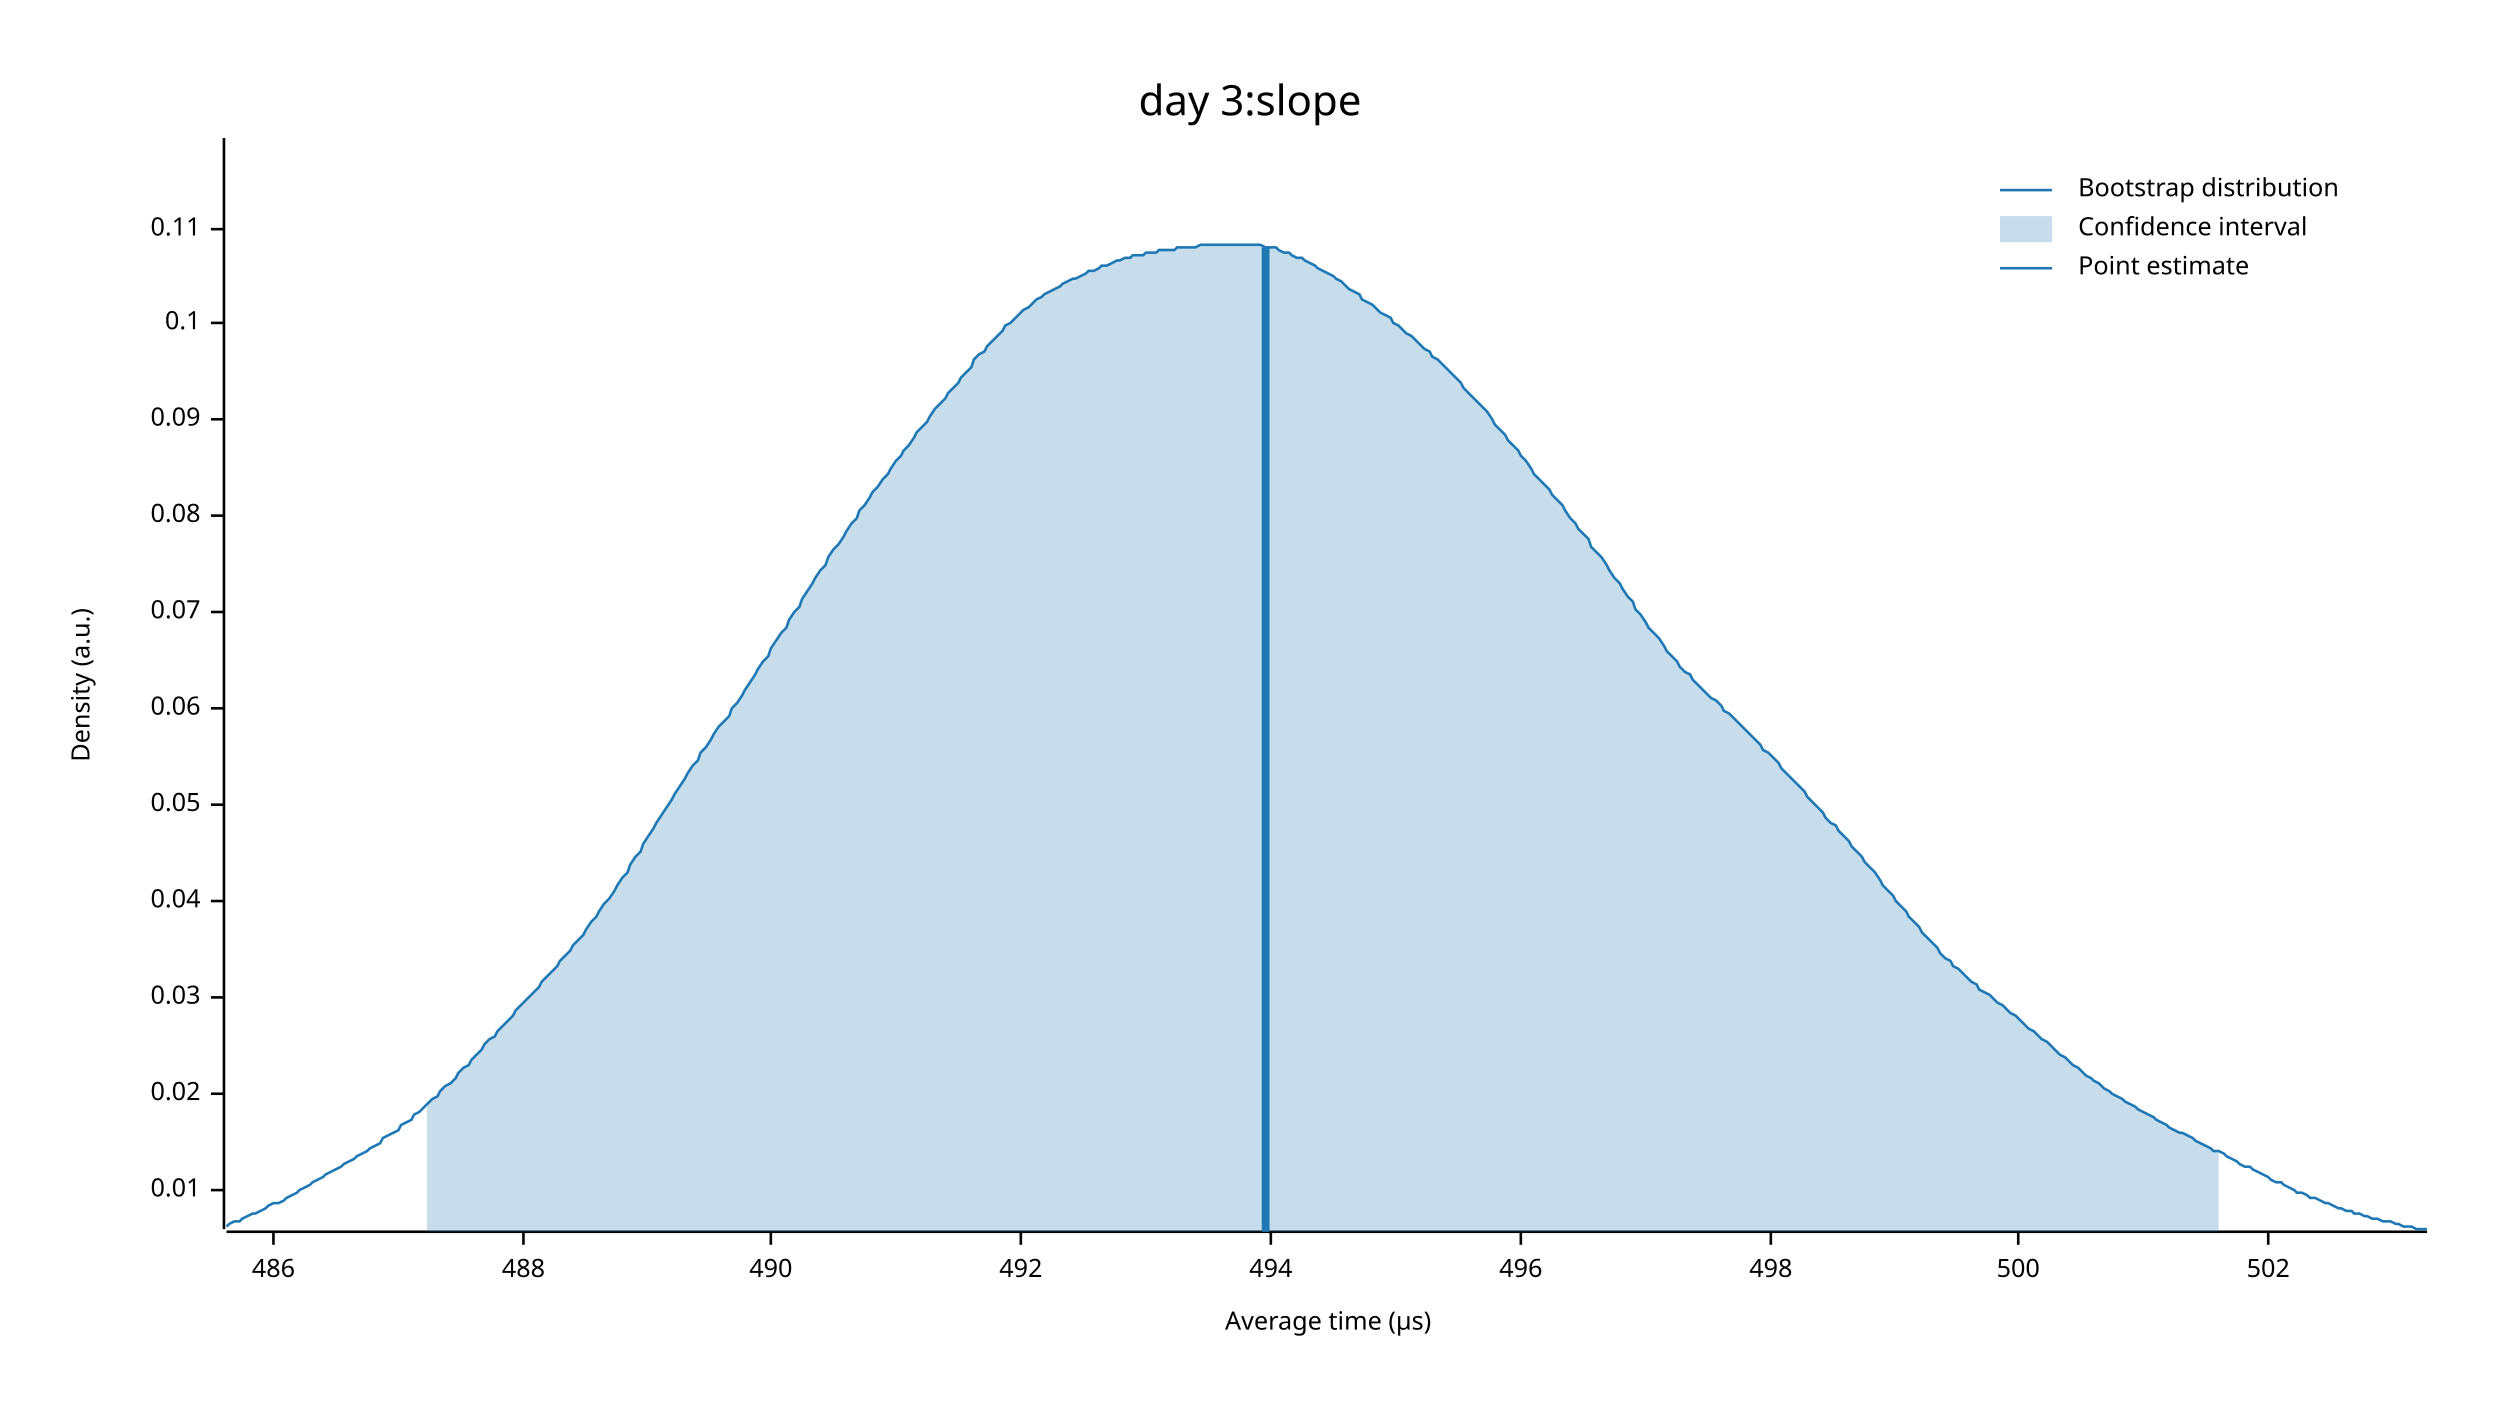
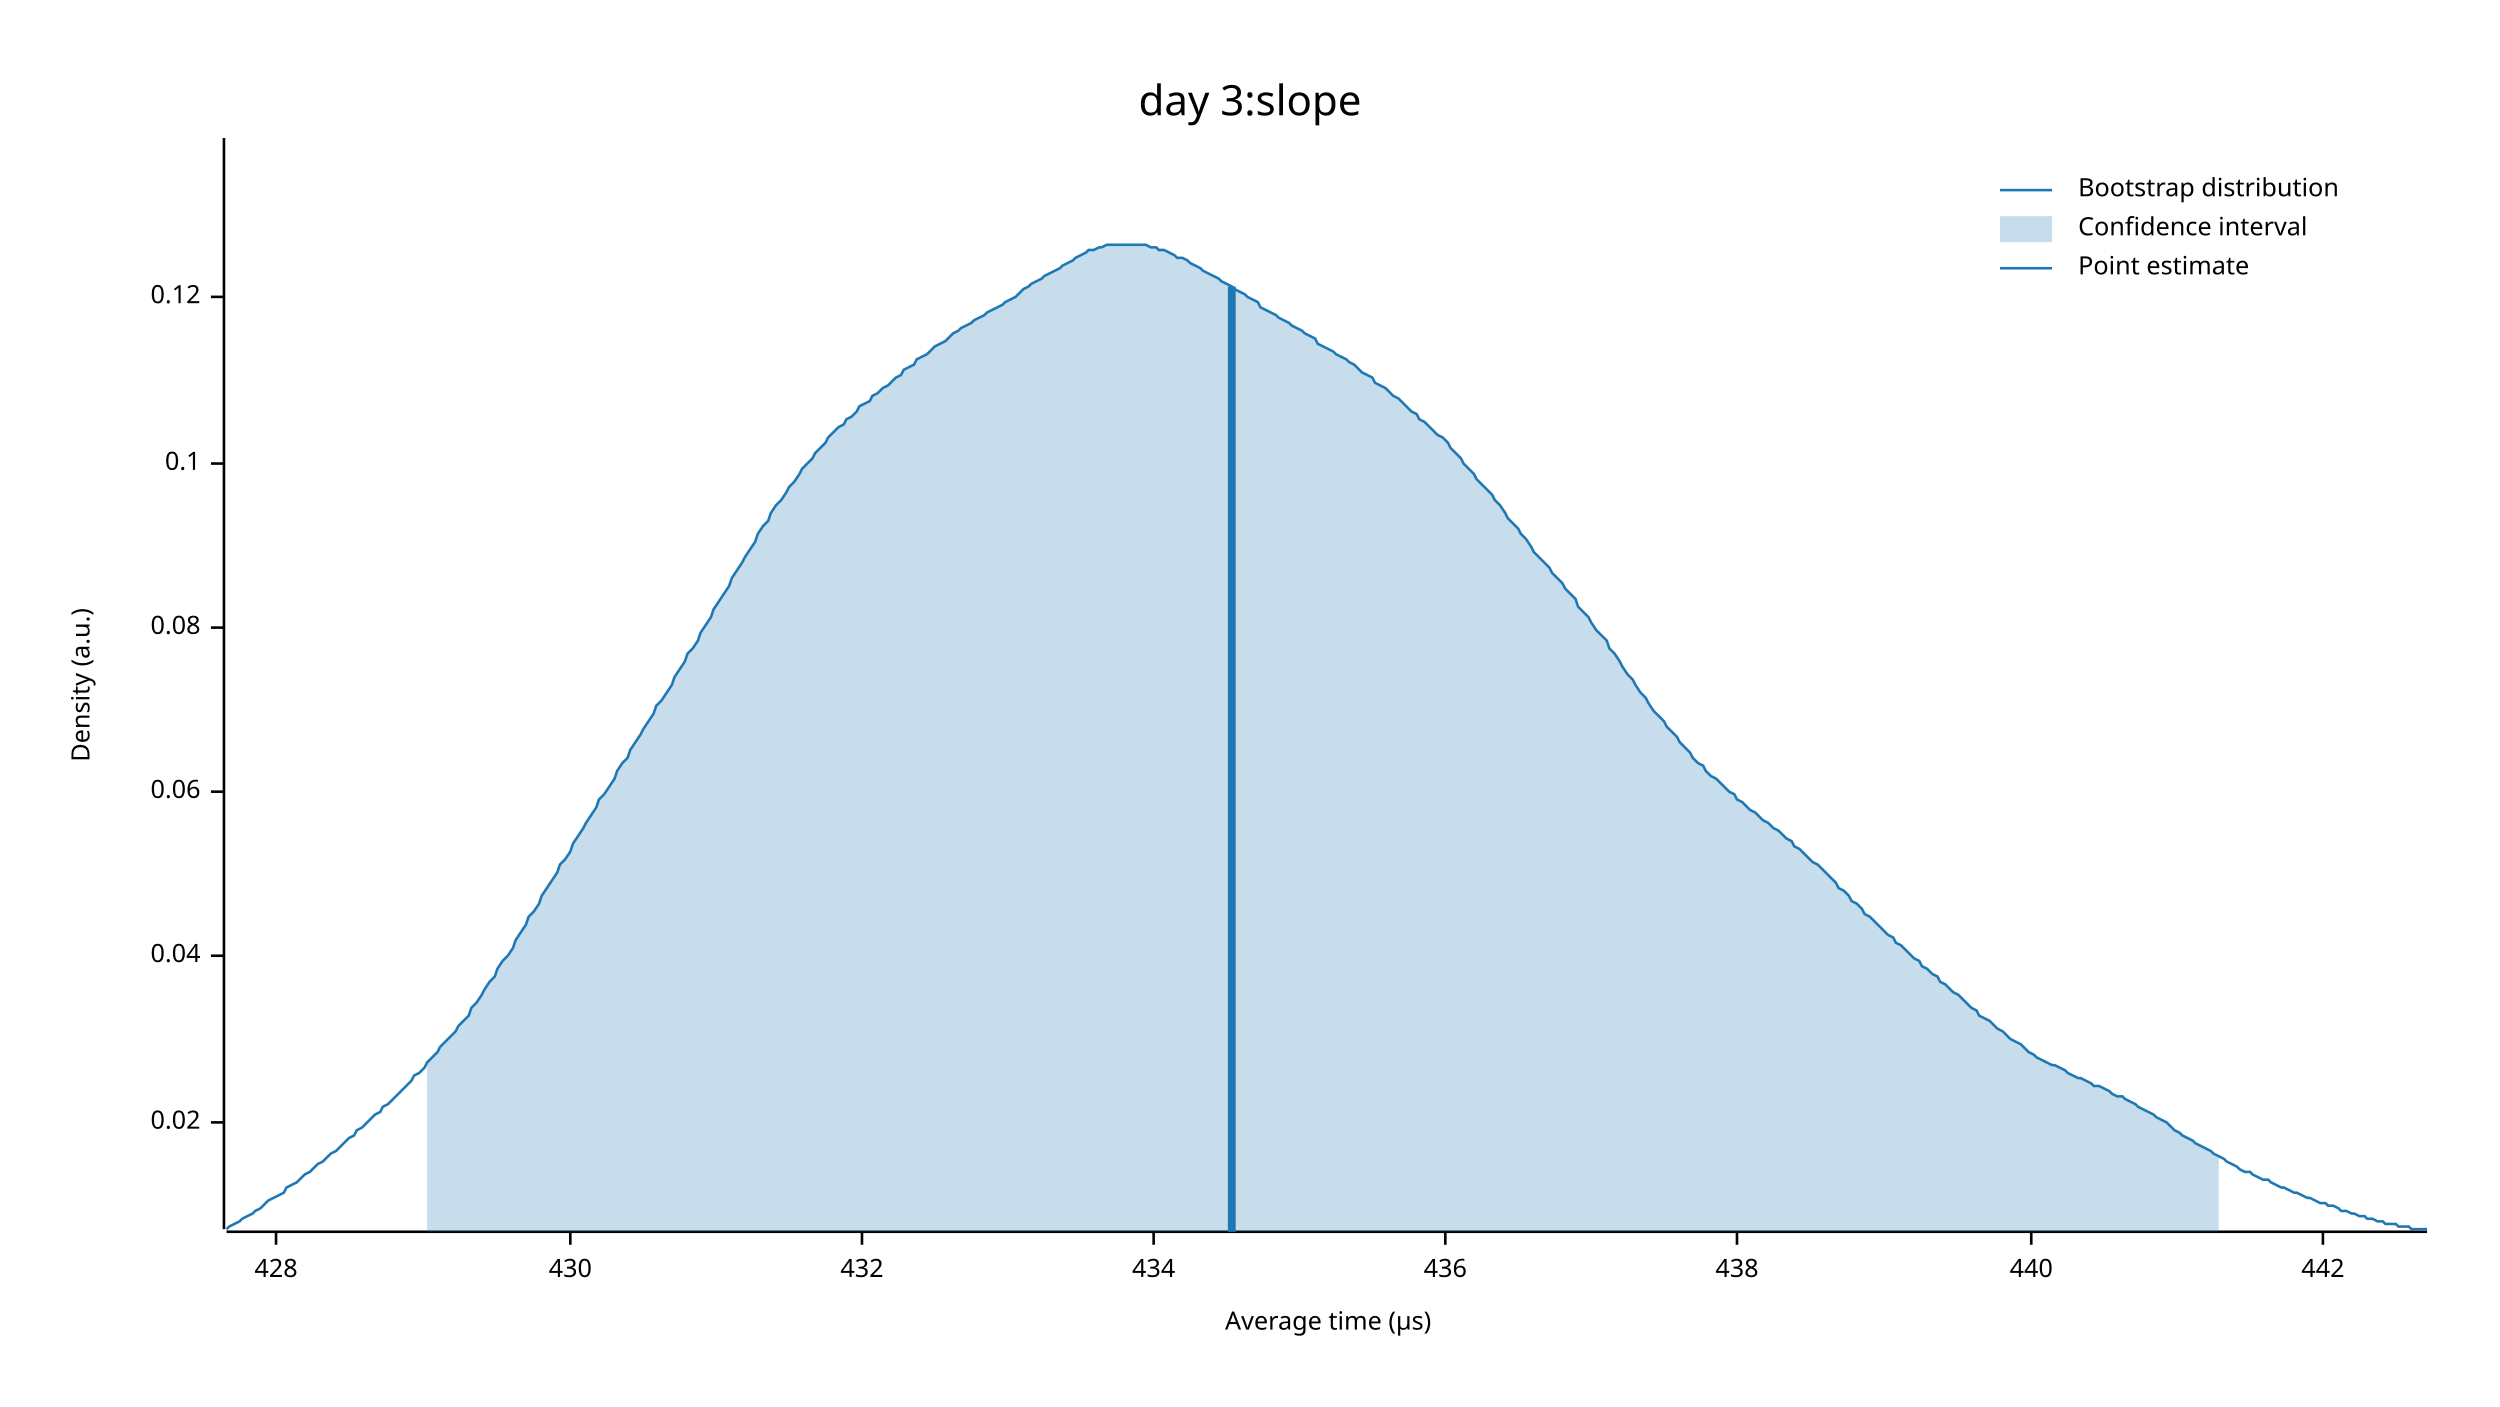
<svg xmlns="http://www.w3.org/2000/svg" width="960" height="540" viewBox="0 0 960 540">
  <text x="480" y="32" dy="0.76em" text-anchor="middle" font-family="sans-serif" font-size="16.129" opacity="1" fill="#000000">
day 3:slope
</text>
  <text x="27" y="263" dy="0.76em" text-anchor="middle" font-family="sans-serif" font-size="9.677" opacity="1" fill="#000000" transform="rotate(270, 27, 263)">
Density (a.u.)
</text>
  <text x="510" y="513" dy="-0.5ex" text-anchor="middle" font-family="sans-serif" font-size="9.677" opacity="1" fill="#000000">
Average time (µs)
</text>
  <polyline fill="none" opacity="1" stroke="#000000" stroke-width="1" points="86,53 86,472 " />
-   <text x="77" y="457" dy="0.5ex" text-anchor="end" font-family="sans-serif" font-size="9.677" opacity="1" fill="#000000">
- 0.01
- </text>
-   <polyline fill="none" opacity="1" stroke="#000000" stroke-width="1" points="81,457 86,457 " />
-   <text x="77" y="420" dy="0.5ex" text-anchor="end" font-family="sans-serif" font-size="9.677" opacity="1" fill="#000000">
+   <text x="77" y="431" dy="0.5ex" text-anchor="end" font-family="sans-serif" font-size="9.677" opacity="1" fill="#000000">
0.02
</text>
-   <polyline fill="none" opacity="1" stroke="#000000" stroke-width="1" points="81,420 86,420 " />
-   <text x="77" y="383" dy="0.5ex" text-anchor="end" font-family="sans-serif" font-size="9.677" opacity="1" fill="#000000">
- 0.03
- </text>
-   <polyline fill="none" opacity="1" stroke="#000000" stroke-width="1" points="81,383 86,383 " />
-   <text x="77" y="346" dy="0.5ex" text-anchor="end" font-family="sans-serif" font-size="9.677" opacity="1" fill="#000000">
+   <polyline fill="none" opacity="1" stroke="#000000" stroke-width="1" points="81,431 86,431 " />
+   <text x="77" y="367" dy="0.5ex" text-anchor="end" font-family="sans-serif" font-size="9.677" opacity="1" fill="#000000">
0.04
</text>
-   <polyline fill="none" opacity="1" stroke="#000000" stroke-width="1" points="81,346 86,346 " />
-   <text x="77" y="309" dy="0.5ex" text-anchor="end" font-family="sans-serif" font-size="9.677" opacity="1" fill="#000000">
- 0.05
- </text>
-   <polyline fill="none" opacity="1" stroke="#000000" stroke-width="1" points="81,309 86,309 " />
-   <text x="77" y="272" dy="0.5ex" text-anchor="end" font-family="sans-serif" font-size="9.677" opacity="1" fill="#000000">
+   <polyline fill="none" opacity="1" stroke="#000000" stroke-width="1" points="81,367 86,367 " />
+   <text x="77" y="304" dy="0.5ex" text-anchor="end" font-family="sans-serif" font-size="9.677" opacity="1" fill="#000000">
0.06
</text>
-   <polyline fill="none" opacity="1" stroke="#000000" stroke-width="1" points="81,272 86,272 " />
-   <text x="77" y="235" dy="0.5ex" text-anchor="end" font-family="sans-serif" font-size="9.677" opacity="1" fill="#000000">
- 0.07
- </text>
-   <polyline fill="none" opacity="1" stroke="#000000" stroke-width="1" points="81,235 86,235 " />
-   <text x="77" y="198" dy="0.5ex" text-anchor="end" font-family="sans-serif" font-size="9.677" opacity="1" fill="#000000">
+   <polyline fill="none" opacity="1" stroke="#000000" stroke-width="1" points="81,304 86,304 " />
+   <text x="77" y="241" dy="0.5ex" text-anchor="end" font-family="sans-serif" font-size="9.677" opacity="1" fill="#000000">
0.08
</text>
-   <polyline fill="none" opacity="1" stroke="#000000" stroke-width="1" points="81,198 86,198 " />
-   <text x="77" y="161" dy="0.5ex" text-anchor="end" font-family="sans-serif" font-size="9.677" opacity="1" fill="#000000">
- 0.09
- </text>
-   <polyline fill="none" opacity="1" stroke="#000000" stroke-width="1" points="81,161 86,161 " />
-   <text x="77" y="124" dy="0.5ex" text-anchor="end" font-family="sans-serif" font-size="9.677" opacity="1" fill="#000000">
+   <polyline fill="none" opacity="1" stroke="#000000" stroke-width="1" points="81,241 86,241 " />
+   <text x="77" y="178" dy="0.5ex" text-anchor="end" font-family="sans-serif" font-size="9.677" opacity="1" fill="#000000">
0.1
</text>
-   <polyline fill="none" opacity="1" stroke="#000000" stroke-width="1" points="81,124 86,124 " />
-   <text x="77" y="88" dy="0.5ex" text-anchor="end" font-family="sans-serif" font-size="9.677" opacity="1" fill="#000000">
- 0.11
+   <polyline fill="none" opacity="1" stroke="#000000" stroke-width="1" points="81,178 86,178 " />
+   <text x="77" y="114" dy="0.5ex" text-anchor="end" font-family="sans-serif" font-size="9.677" opacity="1" fill="#000000">
+ 0.12
</text>
-   <polyline fill="none" opacity="1" stroke="#000000" stroke-width="1" points="81,88 86,88 " />
+   <polyline fill="none" opacity="1" stroke="#000000" stroke-width="1" points="81,114 86,114 " />
  <polyline fill="none" opacity="1" stroke="#000000" stroke-width="1" points="87,473 932,473 " />
-   <text x="105" y="483" dy="0.76em" text-anchor="middle" font-family="sans-serif" font-size="9.677" opacity="1" fill="#000000">
- 486
+   <text x="106" y="483" dy="0.76em" text-anchor="middle" font-family="sans-serif" font-size="9.677" opacity="1" fill="#000000">
+ 428
</text>
-   <polyline fill="none" opacity="1" stroke="#000000" stroke-width="1" points="105,473 105,478 " />
-   <text x="201" y="483" dy="0.76em" text-anchor="middle" font-family="sans-serif" font-size="9.677" opacity="1" fill="#000000">
- 488
+   <polyline fill="none" opacity="1" stroke="#000000" stroke-width="1" points="106,473 106,478 " />
+   <text x="219" y="483" dy="0.76em" text-anchor="middle" font-family="sans-serif" font-size="9.677" opacity="1" fill="#000000">
+ 430
</text>
-   <polyline fill="none" opacity="1" stroke="#000000" stroke-width="1" points="201,473 201,478 " />
-   <text x="296" y="483" dy="0.76em" text-anchor="middle" font-family="sans-serif" font-size="9.677" opacity="1" fill="#000000">
- 490
+   <polyline fill="none" opacity="1" stroke="#000000" stroke-width="1" points="219,473 219,478 " />
+   <text x="331" y="483" dy="0.76em" text-anchor="middle" font-family="sans-serif" font-size="9.677" opacity="1" fill="#000000">
+ 432
</text>
-   <polyline fill="none" opacity="1" stroke="#000000" stroke-width="1" points="296,473 296,478 " />
-   <text x="392" y="483" dy="0.76em" text-anchor="middle" font-family="sans-serif" font-size="9.677" opacity="1" fill="#000000">
- 492
+   <polyline fill="none" opacity="1" stroke="#000000" stroke-width="1" points="331,473 331,478 " />
+   <text x="443" y="483" dy="0.76em" text-anchor="middle" font-family="sans-serif" font-size="9.677" opacity="1" fill="#000000">
+ 434
</text>
-   <polyline fill="none" opacity="1" stroke="#000000" stroke-width="1" points="392,473 392,478 " />
-   <text x="488" y="483" dy="0.76em" text-anchor="middle" font-family="sans-serif" font-size="9.677" opacity="1" fill="#000000">
- 494
+   <polyline fill="none" opacity="1" stroke="#000000" stroke-width="1" points="443,473 443,478 " />
+   <text x="555" y="483" dy="0.76em" text-anchor="middle" font-family="sans-serif" font-size="9.677" opacity="1" fill="#000000">
+ 436
</text>
-   <polyline fill="none" opacity="1" stroke="#000000" stroke-width="1" points="488,473 488,478 " />
-   <text x="584" y="483" dy="0.76em" text-anchor="middle" font-family="sans-serif" font-size="9.677" opacity="1" fill="#000000">
- 496
+   <polyline fill="none" opacity="1" stroke="#000000" stroke-width="1" points="555,473 555,478 " />
+   <text x="667" y="483" dy="0.76em" text-anchor="middle" font-family="sans-serif" font-size="9.677" opacity="1" fill="#000000">
+ 438
</text>
-   <polyline fill="none" opacity="1" stroke="#000000" stroke-width="1" points="584,473 584,478 " />
-   <text x="680" y="483" dy="0.76em" text-anchor="middle" font-family="sans-serif" font-size="9.677" opacity="1" fill="#000000">
- 498
+   <polyline fill="none" opacity="1" stroke="#000000" stroke-width="1" points="667,473 667,478 " />
+   <text x="780" y="483" dy="0.76em" text-anchor="middle" font-family="sans-serif" font-size="9.677" opacity="1" fill="#000000">
+ 440
</text>
-   <polyline fill="none" opacity="1" stroke="#000000" stroke-width="1" points="680,473 680,478 " />
-   <text x="775" y="483" dy="0.76em" text-anchor="middle" font-family="sans-serif" font-size="9.677" opacity="1" fill="#000000">
- 500
+   <polyline fill="none" opacity="1" stroke="#000000" stroke-width="1" points="780,473 780,478 " />
+   <text x="892" y="483" dy="0.76em" text-anchor="middle" font-family="sans-serif" font-size="9.677" opacity="1" fill="#000000">
+ 442
</text>
-   <polyline fill="none" opacity="1" stroke="#000000" stroke-width="1" points="775,473 775,478 " />
-   <text x="871" y="483" dy="0.76em" text-anchor="middle" font-family="sans-serif" font-size="9.677" opacity="1" fill="#000000">
- 502
- </text>
-   <polyline fill="none" opacity="1" stroke="#000000" stroke-width="1" points="871,473 871,478 " />
-   <polyline fill="none" opacity="1" stroke="#1F78B4" stroke-width="1" points="87,471 88,470 90,469 92,469 93,468 95,467 97,466 98,466 100,465 102,464 103,463 105,462 107,462 109,461 110,460 112,459 114,458 115,457 117,456 119,455 120,454 122,453 124,452 125,451 127,450 129,449 131,448 132,447 134,446 136,445 137,444 139,443 141,442 142,441 144,440 146,439 147,437 149,436 151,435 153,434 154,432 156,431 158,430 159,428 161,427 163,425 164,424 166,422 168,421 169,419 171,417 173,416 175,414 176,412 178,410 180,409 181,407 183,405 185,403 186,401 188,399 190,398 191,396 193,394 195,392 197,390 198,388 200,386 202,384 203,383 205,381 207,379 208,377 210,375 212,373 214,371 215,369 217,367 219,365 220,363 222,361 224,359 225,357 227,354 229,352 230,350 232,347 234,345 236,342 237,340 239,337 241,335 242,332 244,329 246,327 247,324 249,321 251,318 252,316 254,313 256,310 258,307 259,305 261,302 263,299 264,297 266,294 268,292 269,289 271,287 273,284 274,282 276,279 278,277 280,275 281,272 283,270 285,267 286,265 288,262 290,259 291,257 293,254 295,252 296,249 298,246 300,243 302,241 303,238 305,235 307,233 308,230 310,227 312,224 313,222 315,219 317,217 318,214 320,211 322,209 324,206 325,204 327,201 329,199 330,196 332,194 334,191 335,189 337,187 339,184 341,182 342,180 344,177 346,175 347,173 349,171 351,168 352,166 354,164 356,162 357,160 359,157 361,155 363,153 364,151 366,149 368,147 369,145 371,143 373,141 374,138 376,136 378,135 379,133 381,131 383,129 385,127 386,125 388,124 390,122 391,121 393,119 395,118 396,117 398,115 400,114 401,113 403,112 405,111 407,110 408,109 410,108 412,107 413,107 415,106 417,105 418,104 420,104 422,103 423,102 425,102 427,101 429,100 430,100 432,99 434,99 435,98 437,98 439,98 440,97 442,97 444,97 445,96 447,96 449,96 451,96 452,95 454,95 456,95 457,95 459,95 461,94 462,94 464,94 466,94 468,94 469,94 471,94 473,94 474,94 476,94 478,94 479,94 481,94 483,94 484,94 486,95 488,95 490,95 491,96 493,97 495,97 496,98 498,99 500,99 501,100 503,101 505,102 506,103 508,104 510,105 512,106 513,107 515,108 517,110 518,111 520,112 522,113 523,115 525,116 527,117 528,118 530,120 532,121 534,122 535,124 537,125 539,127 540,128 542,129 544,131 545,132 547,134 549,135 550,137 552,138 554,140 556,142 557,143 559,145 561,147 562,149 564,151 566,153 567,154 569,156 571,158 573,161 574,163 576,165 578,167 579,169 581,171 583,173 584,175 586,177 588,180 589,182 591,184 593,186 595,188 596,190 598,192 600,194 601,196 603,199 605,201 606,203 608,205 610,207 611,210 613,212 615,214 617,217 618,219 620,222 622,224 623,226 625,229 627,231 628,234 630,236 632,239 633,241 635,243 637,245 639,248 640,250 642,252 644,254 645,256 647,258 649,259 650,261 652,263 654,265 655,266 657,268 659,269 661,271 662,273 664,274 666,276 667,277 669,279 671,281 672,282 674,284 676,286 677,288 679,289 681,291 683,293 684,295 686,297 688,299 689,300 691,302 693,304 694,306 696,308 698,310 700,312 701,314 703,316 705,317 706,319 708,321 710,323 711,325 713,327 715,329 716,331 718,333 720,335 722,338 723,340 725,342 727,344 728,346 730,348 732,350 733,352 735,354 737,356 738,358 740,360 742,362 744,364 745,366 747,368 749,369 750,371 752,372 754,374 755,375 757,377 759,378 760,380 762,381 764,382 766,384 767,385 769,386 771,388 772,389 774,390 776,392 777,393 779,395 781,396 782,397 784,399 786,400 788,402 789,403 791,405 793,406 794,407 796,409 798,410 799,411 801,413 803,414 804,415 806,416 808,418 810,419 811,420 813,421 815,422 816,423 818,424 820,425 821,426 823,427 825,428 827,429 828,430 830,431 832,432 833,433 835,434 837,435 838,435 840,436 842,437 843,438 845,439 847,440 849,441 850,442 852,442 854,443 855,444 857,445 859,446 860,447 862,448 864,448 865,449 867,450 869,451 871,452 872,453 874,454 876,454 877,455 879,456 881,457 882,458 884,458 886,459 887,460 889,460 891,461 893,462 894,462 896,463 898,464 899,464 901,465 903,465 904,466 906,466 908,467 909,467 911,468 913,468 915,469 916,469 918,469 920,470 921,470 923,471 925,471 926,471 928,472 930,472 932,472 " />
-   <polygon opacity="0.25" fill="#1F78B4" points="164,424 166,422 168,421 169,419 171,417 173,416 175,414 176,412 178,410 180,409 181,407 183,405 185,403 186,401 188,399 190,398 191,396 193,394 195,392 197,390 198,388 200,386 202,384 203,383 205,381 207,379 208,377 210,375 212,373 214,371 215,369 217,367 219,365 220,363 222,361 224,359 225,357 227,354 229,352 230,350 232,347 234,345 236,342 237,340 239,337 241,335 242,332 244,329 246,327 247,324 249,321 251,318 252,316 254,313 256,310 258,307 259,305 261,302 263,299 264,297 266,294 268,292 269,289 271,287 273,284 274,282 276,279 278,277 280,275 281,272 283,270 285,267 286,265 288,262 290,259 291,257 293,254 295,252 296,249 298,246 300,243 302,241 303,238 305,235 307,233 308,230 310,227 312,224 313,222 315,219 317,217 318,214 320,211 322,209 324,206 325,204 327,201 329,199 330,196 332,194 334,191 335,189 337,187 339,184 341,182 342,180 344,177 346,175 347,173 349,171 351,168 352,166 354,164 356,162 357,160 359,157 361,155 363,153 364,151 366,149 368,147 369,145 371,143 373,141 374,138 376,136 378,135 379,133 381,131 383,129 385,127 386,125 388,124 390,122 391,121 393,119 395,118 396,117 398,115 400,114 401,113 403,112 405,111 407,110 408,109 410,108 412,107 413,107 415,106 417,105 418,104 420,104 422,103 423,102 425,102 427,101 429,100 430,100 432,99 434,99 435,98 437,98 439,98 440,97 442,97 444,97 445,96 447,96 449,96 451,96 452,95 454,95 456,95 457,95 459,95 461,94 462,94 464,94 466,94 468,94 469,94 471,94 473,94 474,94 476,94 478,94 479,94 481,94 483,94 484,94 486,95 488,95 490,95 491,96 493,97 495,97 496,98 498,99 500,99 501,100 503,101 505,102 506,103 508,104 510,105 512,106 513,107 515,108 517,110 518,111 520,112 522,113 523,115 525,116 527,117 528,118 530,120 532,121 534,122 535,124 537,125 539,127 540,128 542,129 544,131 545,132 547,134 549,135 550,137 552,138 554,140 556,142 557,143 559,145 561,147 562,149 564,151 566,153 567,154 569,156 571,158 573,161 574,163 576,165 578,167 579,169 581,171 583,173 584,175 586,177 588,180 589,182 591,184 593,186 595,188 596,190 598,192 600,194 601,196 603,199 605,201 606,203 608,205 610,207 611,210 613,212 615,214 617,217 618,219 620,222 622,224 623,226 625,229 627,231 628,234 630,236 632,239 633,241 635,243 637,245 639,248 640,250 642,252 644,254 645,256 647,258 649,259 650,261 652,263 654,265 655,266 657,268 659,269 661,271 662,273 664,274 666,276 667,277 669,279 671,281 672,282 674,284 676,286 677,288 679,289 681,291 683,293 684,295 686,297 688,299 689,300 691,302 693,304 694,306 696,308 698,310 700,312 701,314 703,316 705,317 706,319 708,321 710,323 711,325 713,327 715,329 716,331 718,333 720,335 722,338 723,340 725,342 727,344 728,346 730,348 732,350 733,352 735,354 737,356 738,358 740,360 742,362 744,364 745,366 747,368 749,369 750,371 752,372 754,374 755,375 757,377 759,378 760,380 762,381 764,382 766,384 767,385 769,386 771,388 772,389 774,390 776,392 777,393 779,395 781,396 782,397 784,399 786,400 788,402 789,403 791,405 793,406 794,407 796,409 798,410 799,411 801,413 803,414 804,415 806,416 808,418 810,419 811,420 813,421 815,422 816,423 818,424 820,425 821,426 823,427 825,428 827,429 828,430 830,431 832,432 833,433 835,434 837,435 838,435 840,436 842,437 843,438 845,439 847,440 849,441 850,442 852,442 852,473 164,473 " />
-   <polyline fill="none" opacity="1" stroke="#1F78B4" stroke-width="3" points="486,473 486,95 " />
+   <polyline fill="none" opacity="1" stroke="#000000" stroke-width="1" points="892,473 892,478 " />
+   <polyline fill="none" opacity="1" stroke="#1F78B4" stroke-width="1" points="87,472 88,471 90,470 92,469 93,468 95,467 97,466 98,465 100,464 102,462 103,461 105,460 107,459 109,458 110,456 112,455 114,454 115,453 117,451 119,450 120,449 122,447 124,446 125,445 127,443 129,442 131,440 132,439 134,437 136,436 137,434 139,433 141,431 142,430 144,428 146,427 147,425 149,424 151,422 153,420 154,419 156,417 158,415 159,413 161,412 163,410 164,408 166,406 168,404 169,402 171,400 173,398 175,396 176,394 178,392 180,390 181,387 183,385 185,382 186,380 188,377 190,375 191,372 193,369 195,367 197,364 198,361 200,358 202,355 203,352 205,350 207,347 208,344 210,341 212,338 214,335 215,332 217,330 219,327 220,324 222,321 224,318 225,316 227,313 229,310 230,307 232,305 234,302 236,299 237,296 239,293 241,291 242,288 244,285 246,282 247,280 249,277 251,274 252,271 254,269 256,266 258,263 259,260 261,257 263,254 264,251 266,249 268,246 269,243 271,240 273,237 274,234 276,231 278,228 280,225 281,222 283,219 285,216 286,214 288,211 290,208 291,205 293,202 295,200 296,197 298,194 300,192 302,189 303,187 305,185 307,182 308,180 310,178 312,176 313,174 315,172 317,170 318,168 320,166 322,164 324,163 325,161 327,160 329,158 330,156 332,155 334,154 335,152 337,151 339,149 341,148 342,147 344,145 346,144 347,142 349,141 351,140 352,138 354,137 356,136 357,135 359,133 361,132 363,131 364,130 366,128 368,127 369,126 371,125 373,124 374,123 376,122 378,121 379,120 381,119 383,118 385,117 386,116 388,115 390,114 391,113 393,111 395,110 396,109 398,108 400,107 401,106 403,105 405,104 407,103 408,102 410,101 412,100 413,99 415,98 417,97 418,96 420,96 422,95 423,95 425,94 427,94 429,94 430,94 432,94 434,94 435,94 437,94 439,94 440,94 442,95 444,95 445,96 447,96 449,97 451,98 452,99 454,99 456,100 457,101 459,102 461,103 462,104 464,105 466,106 468,107 469,108 471,109 473,110 474,111 476,112 478,113 479,114 481,115 483,116 484,118 486,119 488,120 490,121 491,122 493,123 495,124 496,125 498,126 500,127 501,128 503,129 505,130 506,132 508,133 510,134 512,135 513,136 515,137 517,138 518,139 520,140 522,142 523,143 525,144 527,145 528,147 530,148 532,149 534,151 535,152 537,153 539,155 540,156 542,158 544,159 545,161 547,162 549,164 550,165 552,167 554,168 556,170 557,172 559,174 561,176 562,178 564,180 566,182 567,184 569,186 571,188 573,190 574,192 576,194 578,197 579,199 581,201 583,203 584,205 586,207 588,210 589,212 591,214 593,216 595,218 596,220 598,222 600,224 601,226 603,228 605,230 606,233 608,235 610,237 611,239 613,242 615,244 617,246 618,249 620,251 622,254 623,256 625,259 627,261 628,263 630,266 632,268 633,270 635,273 637,275 639,277 640,279 642,281 644,283 645,285 647,287 649,289 650,291 652,293 654,294 655,296 657,298 659,299 661,301 662,302 664,304 666,305 667,307 669,308 671,310 672,311 674,312 676,314 677,315 679,316 681,318 683,319 684,320 686,322 688,323 689,325 691,326 693,328 694,329 696,331 698,332 700,334 701,335 703,337 705,339 706,341 708,342 710,344 711,346 713,347 715,349 716,351 718,352 720,354 722,356 723,357 725,359 727,360 728,362 730,363 732,365 733,366 735,368 737,369 738,371 740,372 742,374 744,375 745,377 747,378 749,380 750,381 752,382 754,384 755,385 757,387 759,388 760,390 762,391 764,392 766,394 767,395 769,396 771,398 772,399 774,400 776,401 777,402 779,404 781,405 782,406 784,407 786,408 788,409 789,409 791,410 793,411 794,412 796,413 798,414 799,414 801,415 803,416 804,417 806,417 808,418 810,419 811,420 813,421 815,421 816,422 818,423 820,424 821,425 823,426 825,427 827,428 828,429 830,430 832,431 833,432 835,434 837,435 838,436 840,437 842,438 843,439 845,440 847,441 849,442 850,443 852,444 854,445 855,446 857,447 859,448 860,449 862,450 864,450 865,451 867,452 869,453 871,453 872,454 874,455 876,456 877,456 879,457 881,458 882,458 884,459 886,460 887,460 889,461 891,462 893,462 894,463 896,463 898,464 899,465 901,465 903,466 904,466 906,467 908,467 909,468 911,468 913,469 915,469 916,470 918,470 920,470 921,471 923,471 925,471 926,472 928,472 930,472 932,472 " />
+   <polygon opacity="0.25" fill="#1F78B4" points="164,408 166,406 168,404 169,402 171,400 173,398 175,396 176,394 178,392 180,390 181,387 183,385 185,382 186,380 188,377 190,375 191,372 193,369 195,367 197,364 198,361 200,358 202,355 203,352 205,350 207,347 208,344 210,341 212,338 214,335 215,332 217,330 219,327 220,324 222,321 224,318 225,316 227,313 229,310 230,307 232,305 234,302 236,299 237,296 239,293 241,291 242,288 244,285 246,282 247,280 249,277 251,274 252,271 254,269 256,266 258,263 259,260 261,257 263,254 264,251 266,249 268,246 269,243 271,240 273,237 274,234 276,231 278,228 280,225 281,222 283,219 285,216 286,214 288,211 290,208 291,205 293,202 295,200 296,197 298,194 300,192 302,189 303,187 305,185 307,182 308,180 310,178 312,176 313,174 315,172 317,170 318,168 320,166 322,164 324,163 325,161 327,160 329,158 330,156 332,155 334,154 335,152 337,151 339,149 341,148 342,147 344,145 346,144 347,142 349,141 351,140 352,138 354,137 356,136 357,135 359,133 361,132 363,131 364,130 366,128 368,127 369,126 371,125 373,124 374,123 376,122 378,121 379,120 381,119 383,118 385,117 386,116 388,115 390,114 391,113 393,111 395,110 396,109 398,108 400,107 401,106 403,105 405,104 407,103 408,102 410,101 412,100 413,99 415,98 417,97 418,96 420,96 422,95 423,95 425,94 427,94 429,94 430,94 432,94 434,94 435,94 437,94 439,94 440,94 442,95 444,95 445,96 447,96 449,97 451,98 452,99 454,99 456,100 457,101 459,102 461,103 462,104 464,105 466,106 468,107 469,108 471,109 473,110 474,111 476,112 478,113 479,114 481,115 483,116 484,118 486,119 488,120 490,121 491,122 493,123 495,124 496,125 498,126 500,127 501,128 503,129 505,130 506,132 508,133 510,134 512,135 513,136 515,137 517,138 518,139 520,140 522,142 523,143 525,144 527,145 528,147 530,148 532,149 534,151 535,152 537,153 539,155 540,156 542,158 544,159 545,161 547,162 549,164 550,165 552,167 554,168 556,170 557,172 559,174 561,176 562,178 564,180 566,182 567,184 569,186 571,188 573,190 574,192 576,194 578,197 579,199 581,201 583,203 584,205 586,207 588,210 589,212 591,214 593,216 595,218 596,220 598,222 600,224 601,226 603,228 605,230 606,233 608,235 610,237 611,239 613,242 615,244 617,246 618,249 620,251 622,254 623,256 625,259 627,261 628,263 630,266 632,268 633,270 635,273 637,275 639,277 640,279 642,281 644,283 645,285 647,287 649,289 650,291 652,293 654,294 655,296 657,298 659,299 661,301 662,302 664,304 666,305 667,307 669,308 671,310 672,311 674,312 676,314 677,315 679,316 681,318 683,319 684,320 686,322 688,323 689,325 691,326 693,328 694,329 696,331 698,332 700,334 701,335 703,337 705,339 706,341 708,342 710,344 711,346 713,347 715,349 716,351 718,352 720,354 722,356 723,357 725,359 727,360 728,362 730,363 732,365 733,366 735,368 737,369 738,371 740,372 742,374 744,375 745,377 747,378 749,380 750,381 752,382 754,384 755,385 757,387 759,388 760,390 762,391 764,392 766,394 767,395 769,396 771,398 772,399 774,400 776,401 777,402 779,404 781,405 782,406 784,407 786,408 788,409 789,409 791,410 793,411 794,412 796,413 798,414 799,414 801,415 803,416 804,417 806,417 808,418 810,419 811,420 813,421 815,421 816,422 818,423 820,424 821,425 823,426 825,427 827,428 828,429 830,430 832,431 833,432 835,434 837,435 838,436 840,437 842,438 843,439 845,440 847,441 849,442 850,443 852,444 852,473 164,473 " />
+   <polyline fill="none" opacity="1" stroke="#1F78B4" stroke-width="3" points="473,473 473,110 " />
  <text x="798" y="68" dy="0.76em" text-anchor="start" font-family="sans-serif" font-size="9.677" opacity="1" fill="#000000">
Bootstrap distribution
</text>
  <text x="798" y="83" dy="0.76em" text-anchor="start" font-family="sans-serif" font-size="9.677" opacity="1" fill="#000000">
Confidence interval
</text>
  <text x="798" y="98" dy="0.76em" text-anchor="start" font-family="sans-serif" font-size="9.677" opacity="1" fill="#000000">
Point estimate
</text>
  <polyline fill="none" opacity="1" stroke="#1F78B4" stroke-width="1" points="768,73 788,73 " />
  <rect x="768" y="83" width="20" height="10" opacity="0.25" fill="#1F78B4" stroke="none" />
  <polyline fill="none" opacity="1" stroke="#1F78B4" stroke-width="1" points="768,103 788,103 " />
</svg>
